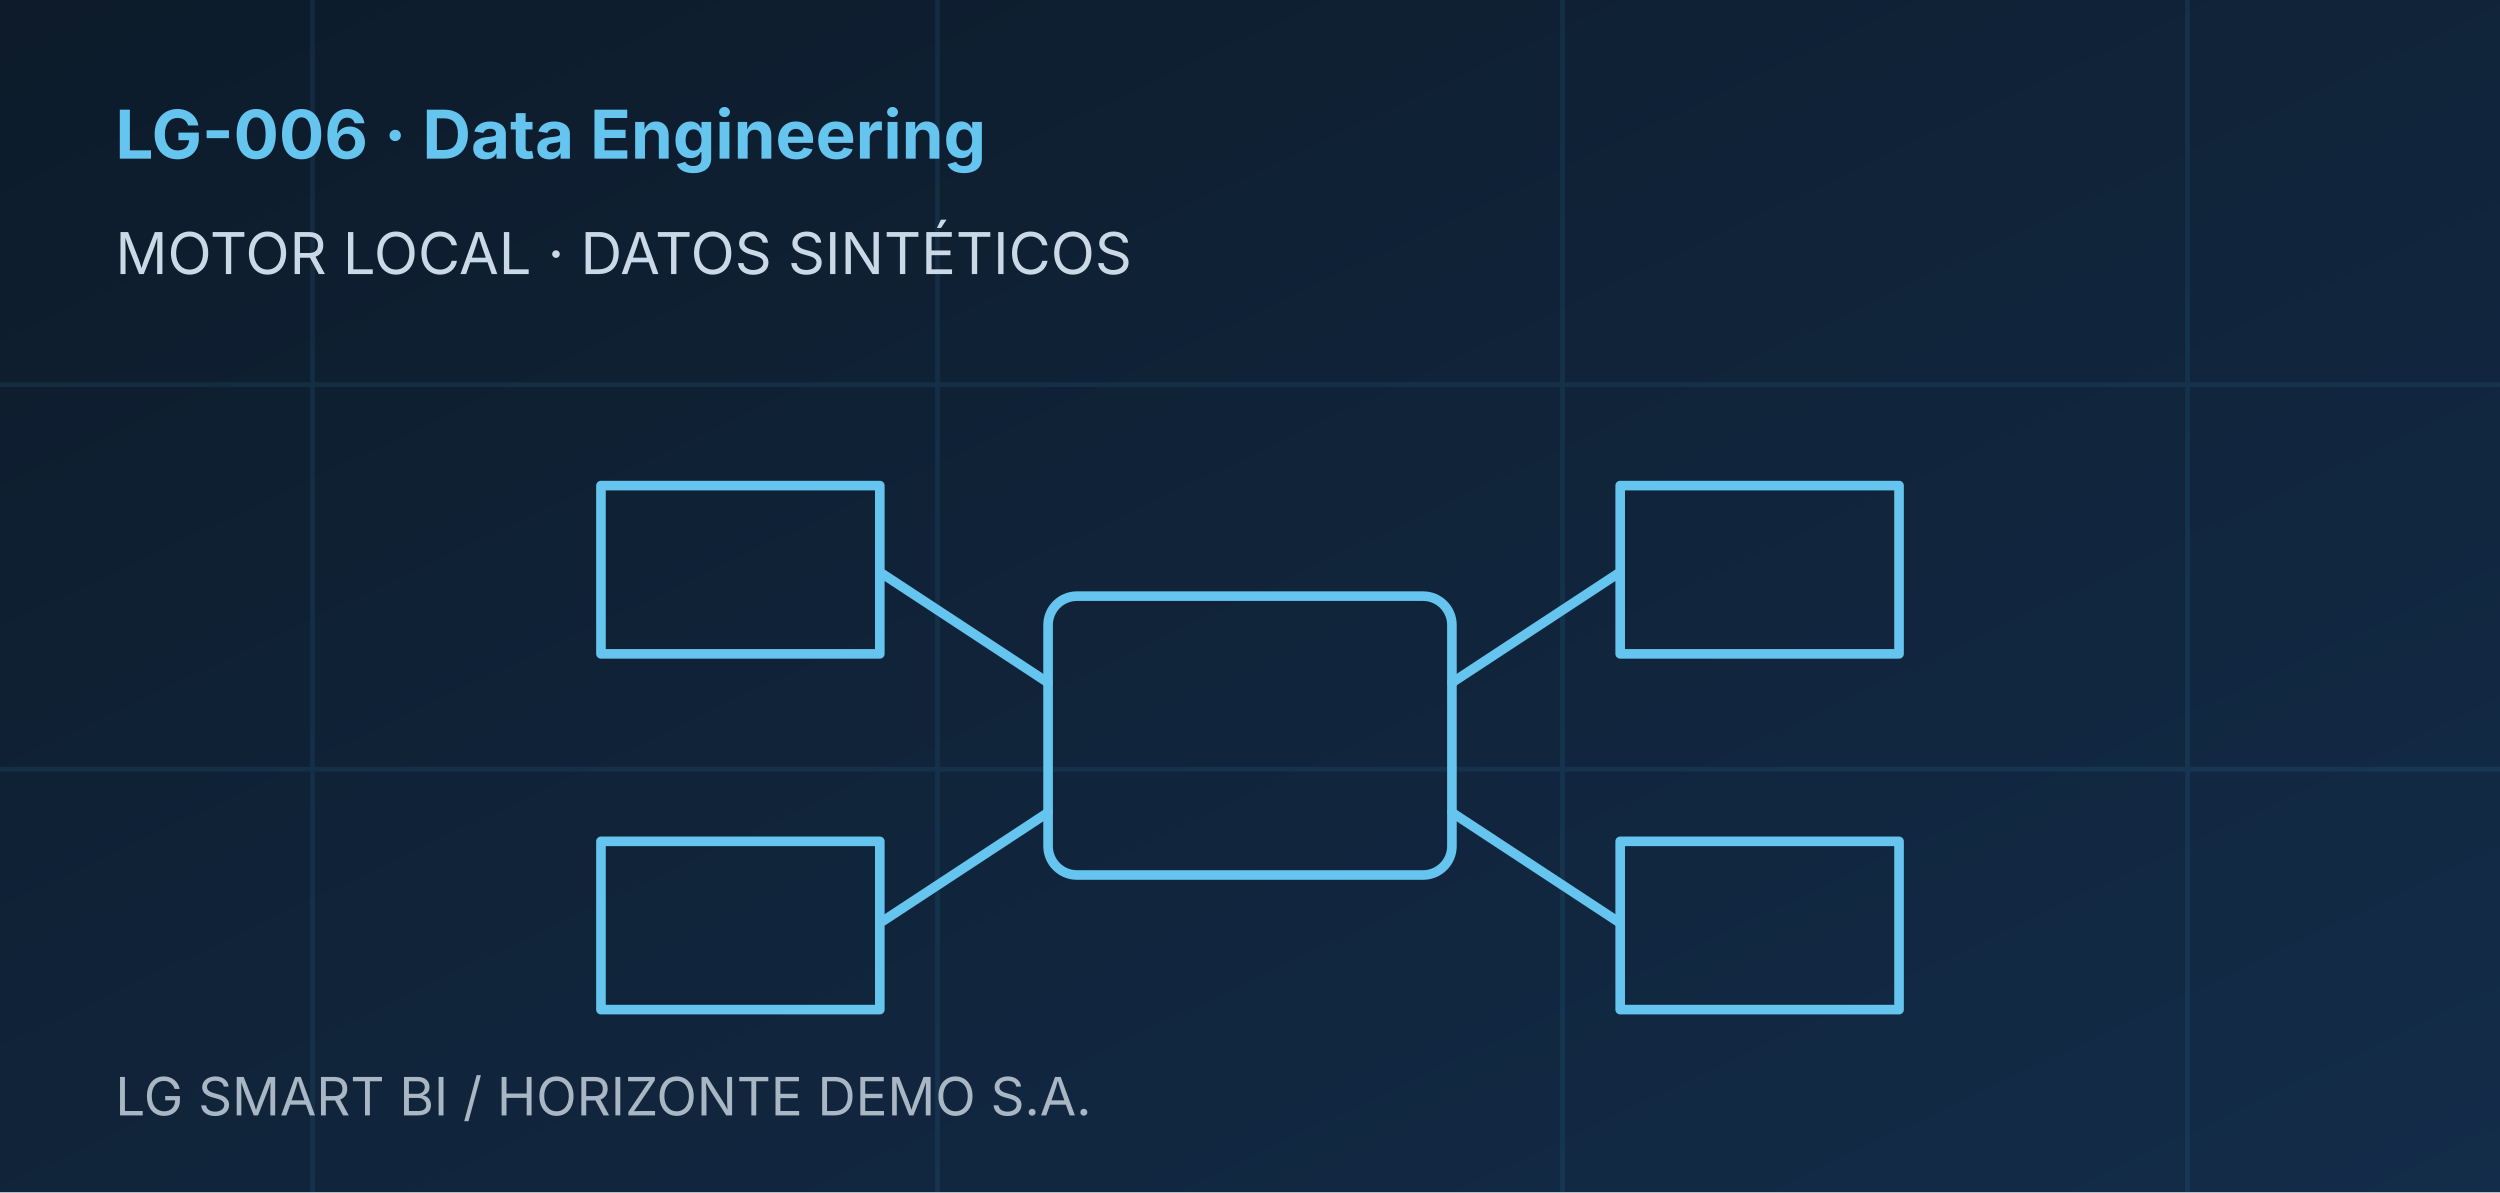
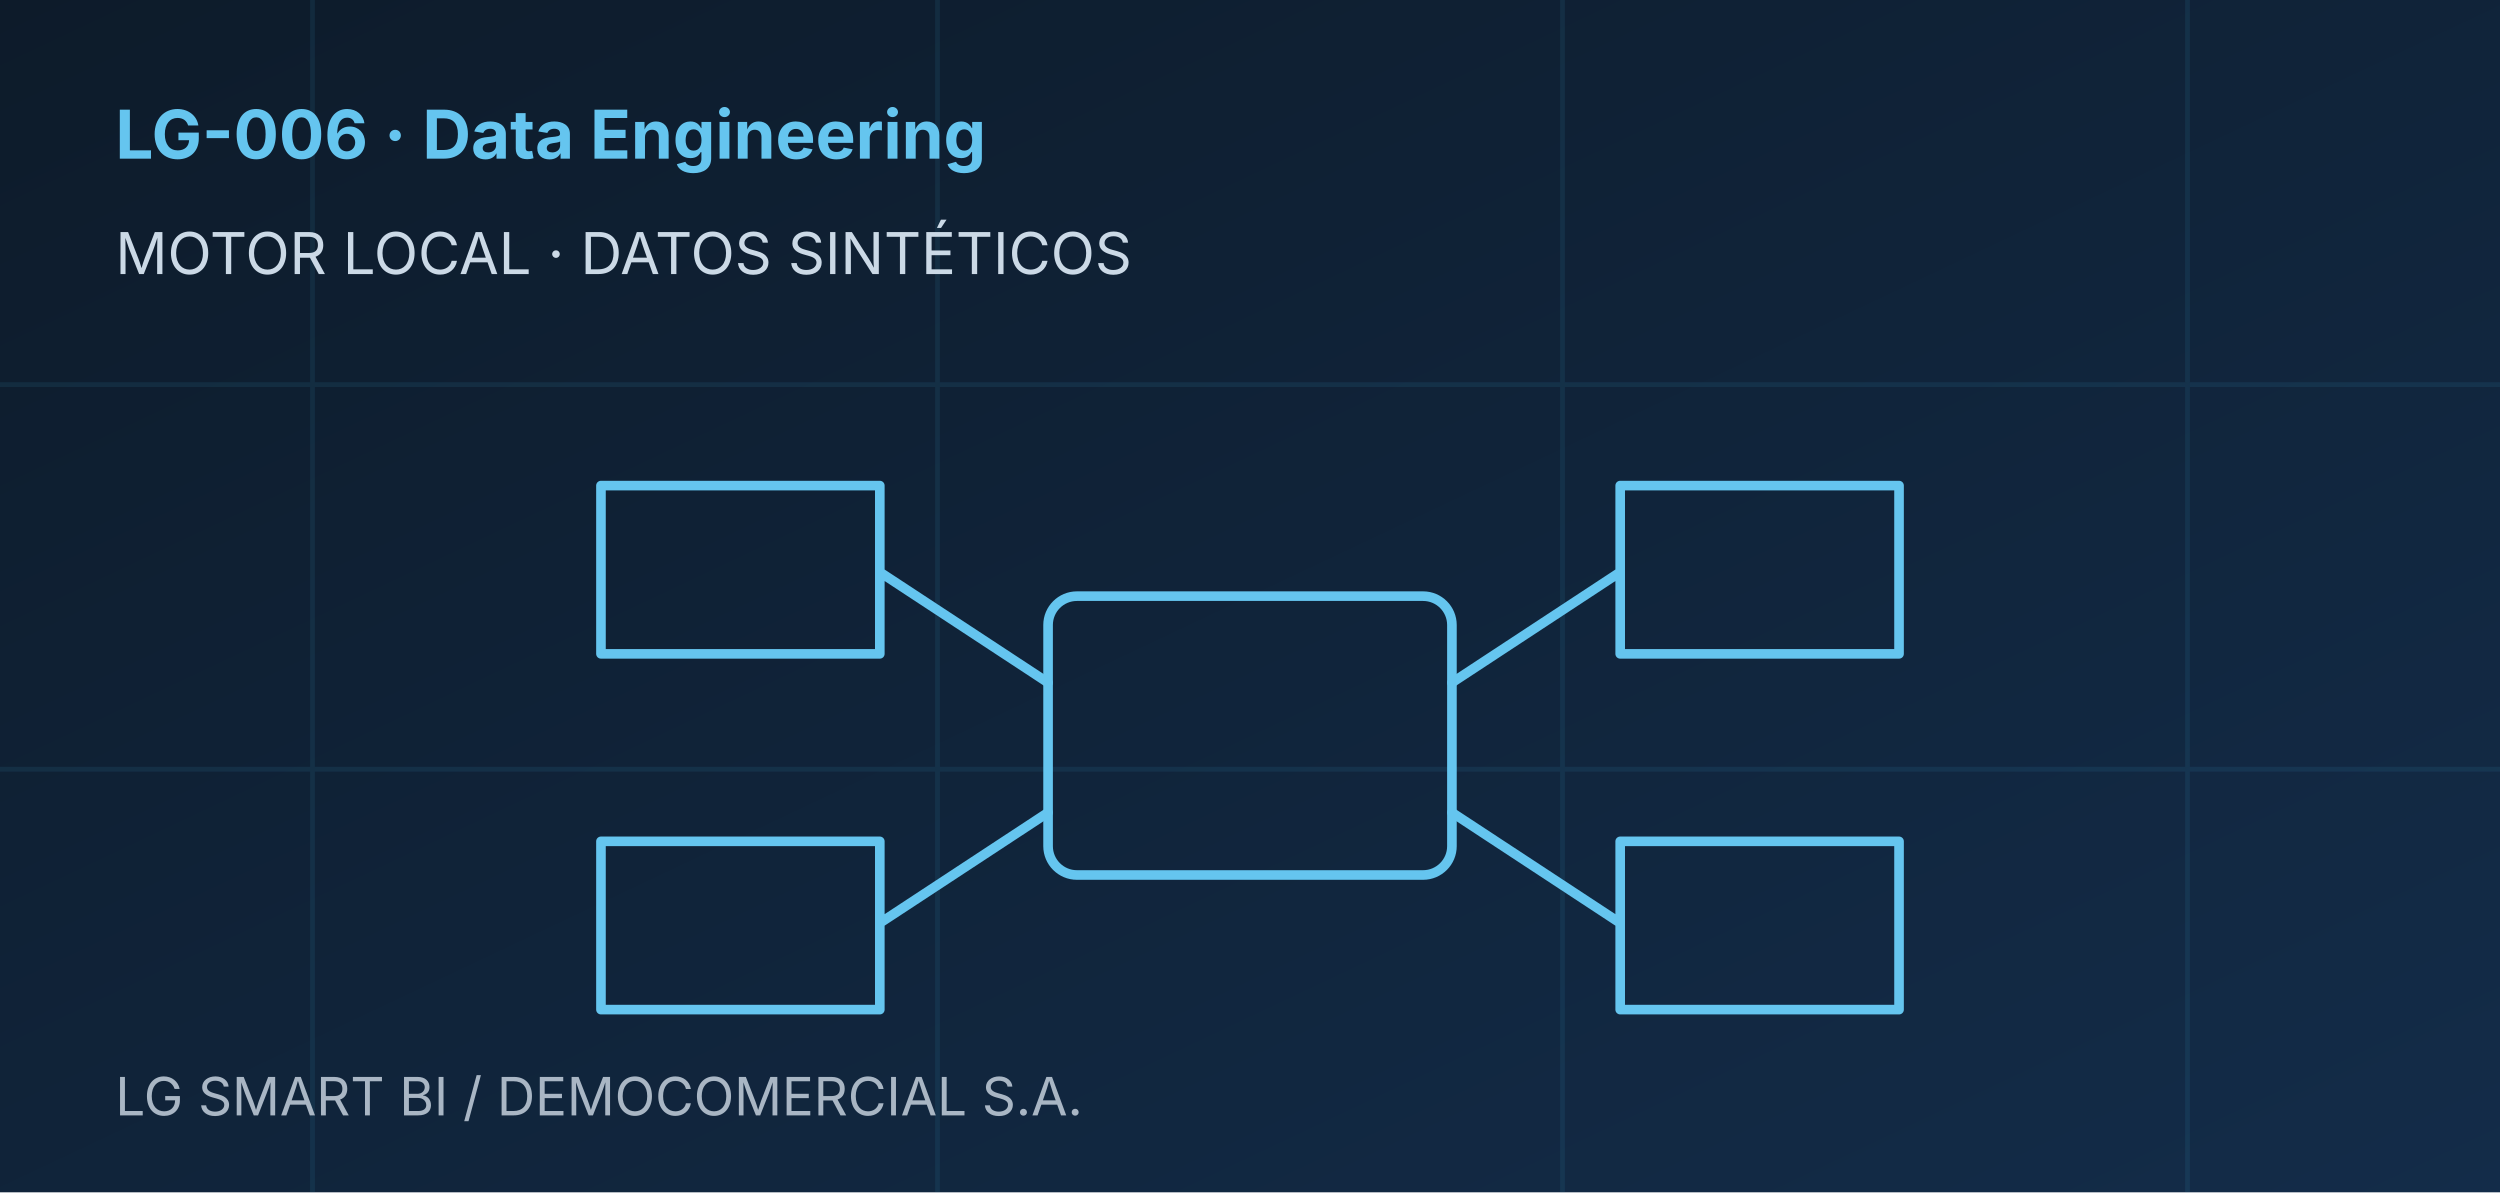
<svg xmlns="http://www.w3.org/2000/svg" viewBox="0 0 520 248" role="img" aria-label="Esquema ilustrativo de Data Warehouse comercial">
  <defs>
    <linearGradient id="g" x2="1" y2="1">
      <stop stop-color="#0D1B2A" />
      <stop offset="1" stop-color="#132C49" />
    </linearGradient>
  </defs>
  <rect width="520" height="248" fill="url(#g)" />
  <g stroke="#39A9DB" opacity=".1">
    <path d="M0 80H520M0 160H520M65 0V248M195 0V248M325 0V248M455 0V248" />
  </g>
  <text x="24" y="33" fill="#65C5EF" font-family="Inter,Arial" font-size="14" font-weight="700">LG-006 · Data Engineering</text>
  <text x="24" y="57" fill="#CBD9E6" font-family="Inter,Arial" font-size="12">MOTOR LOCAL · DATOS SINTÉTICOS</text>
  <g fill="none" stroke="#65C5EF" stroke-width="2" stroke-linecap="round" stroke-linejoin="round">
    <rect x="218" y="124" width="84" height="58" rx="6" />
    <path d="M125 101h58v35h-58z M337 101h58v35h-58z M125 175h58v35h-58z M337 175h58v35h-58z M183 119l35 23m84 0 35-23m-154 73 35-23m84 0 35 23" />
  </g>
-   <text x="24" y="232" fill="#A9B6C4" font-family="Inter,Arial" font-size="11">LG SMART BI / HORIZONTE DEMO S.A.</text>
+   <text x="24" y="232" fill="#A9B6C4" font-family="Inter,Arial" font-size="11">LG SMART BI / DEMOCOMERCIAL S.A.</text>
</svg>
